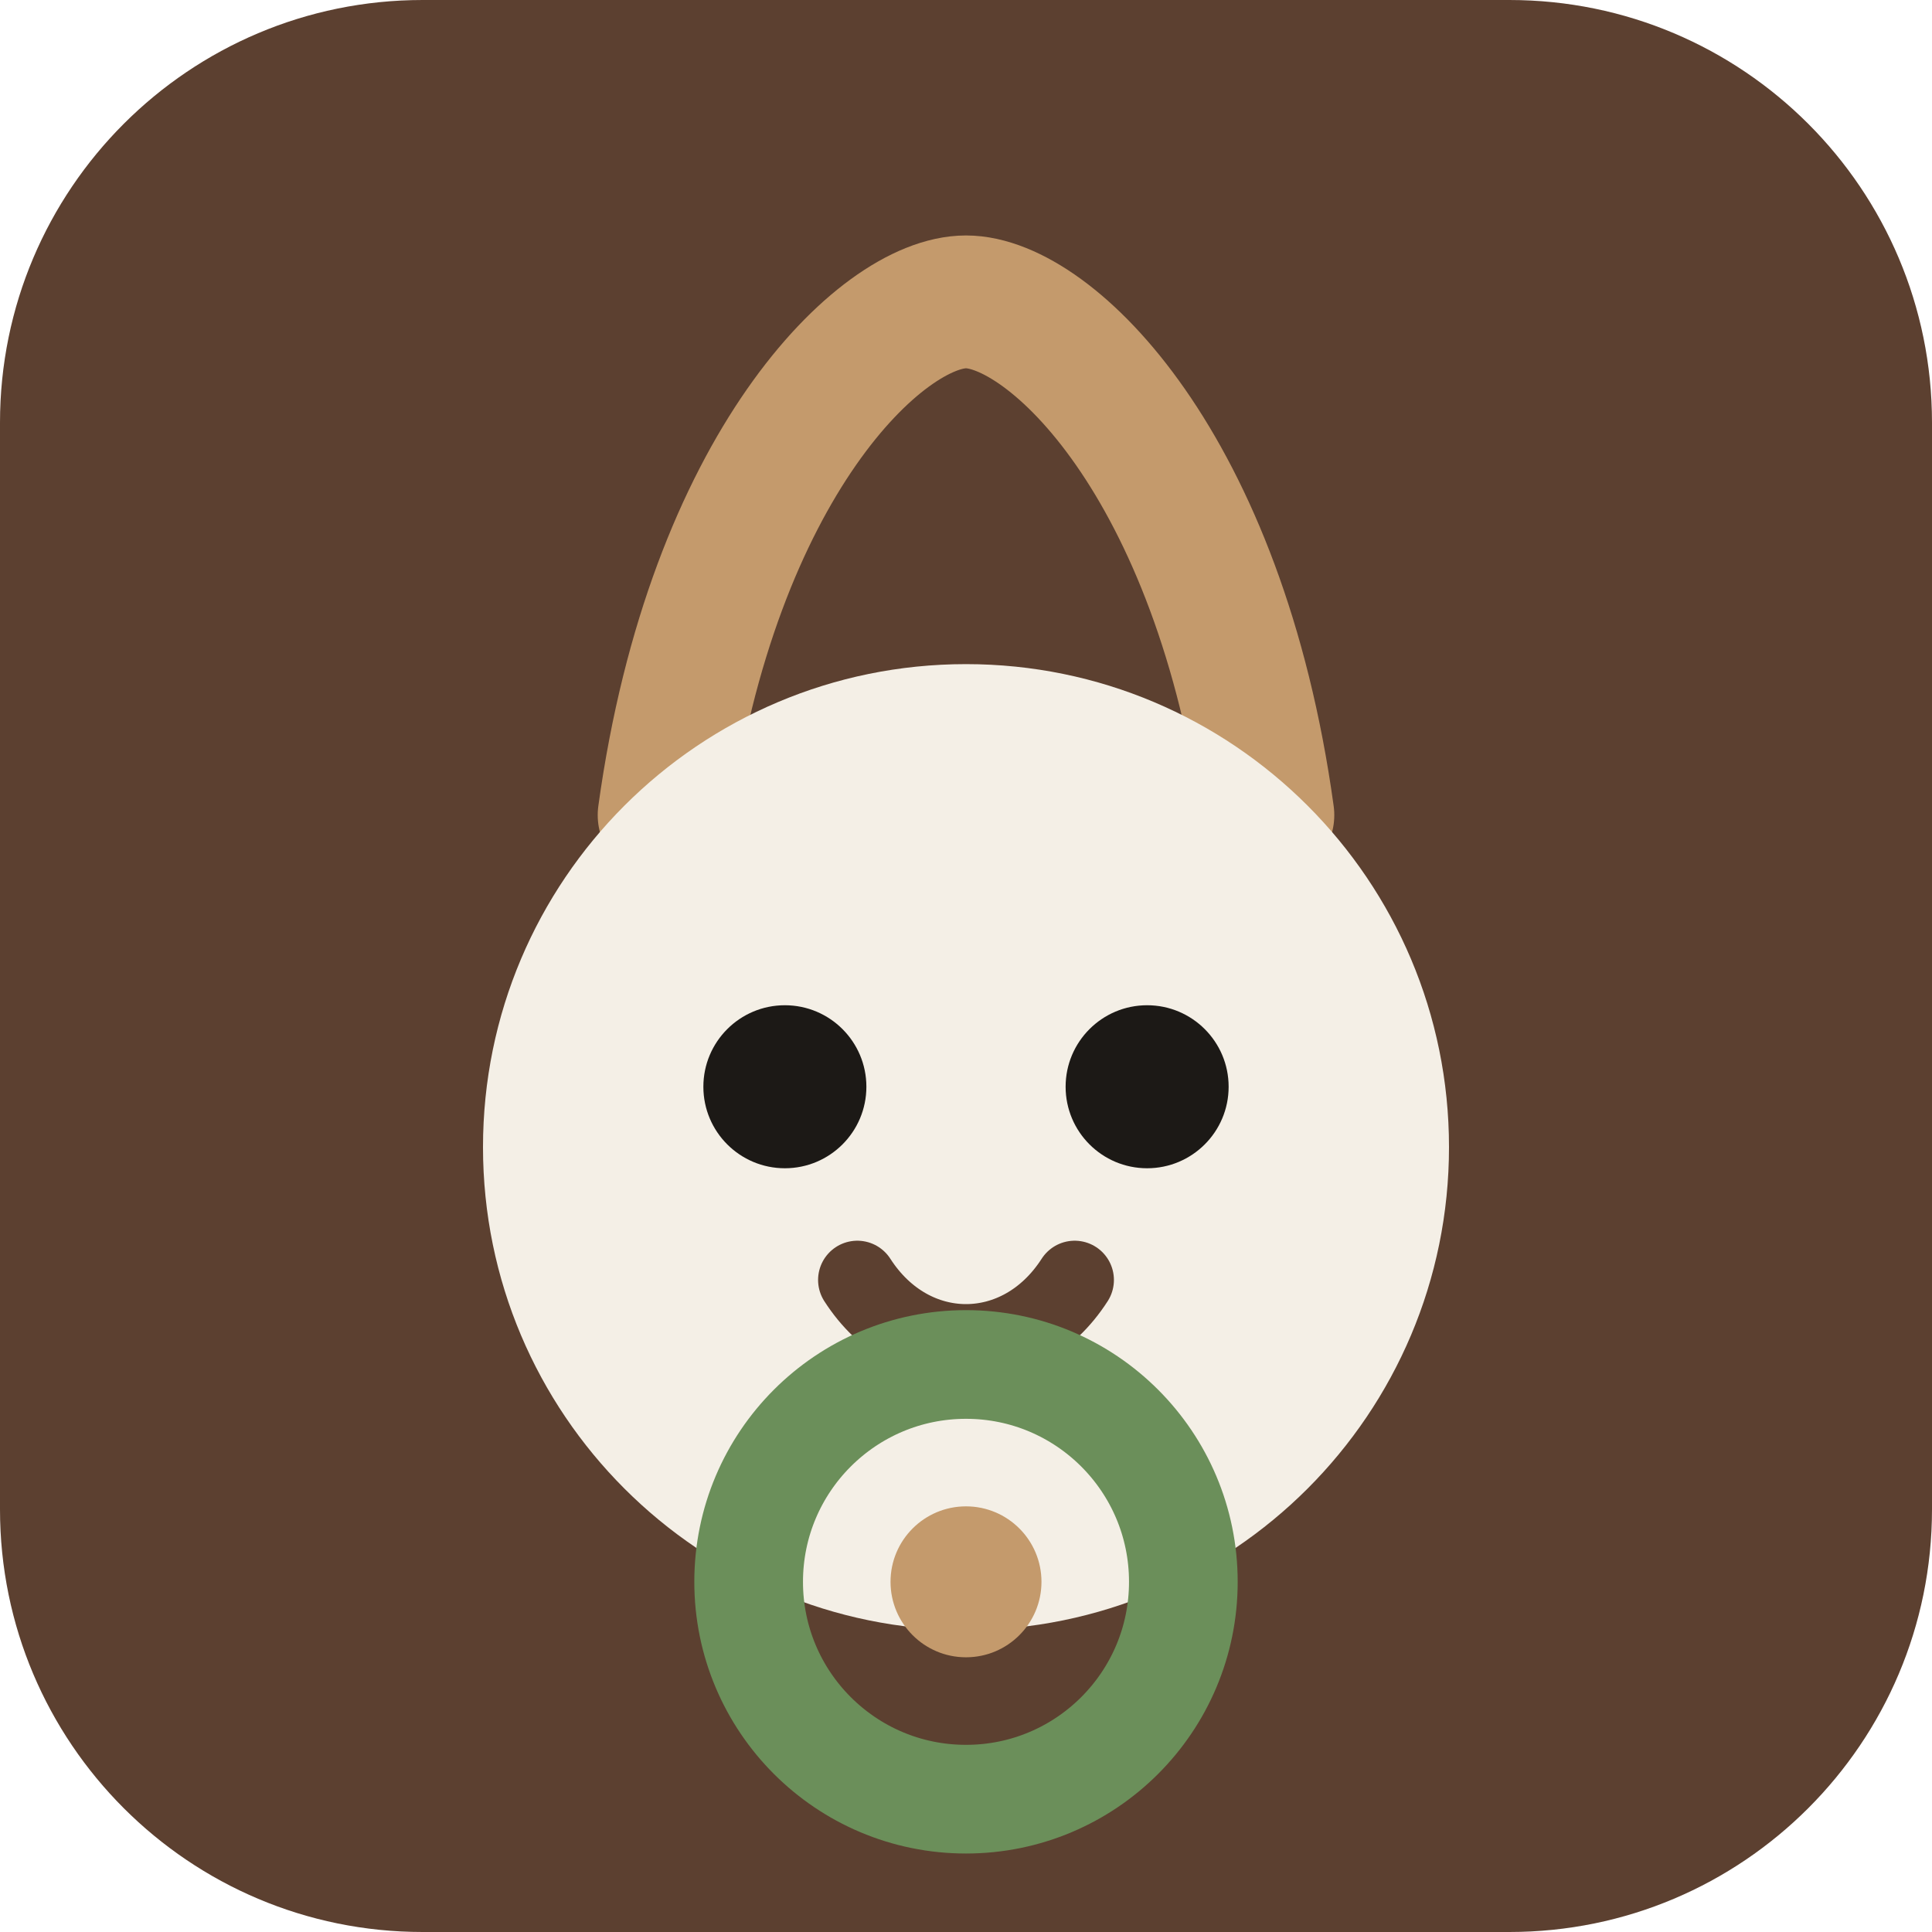
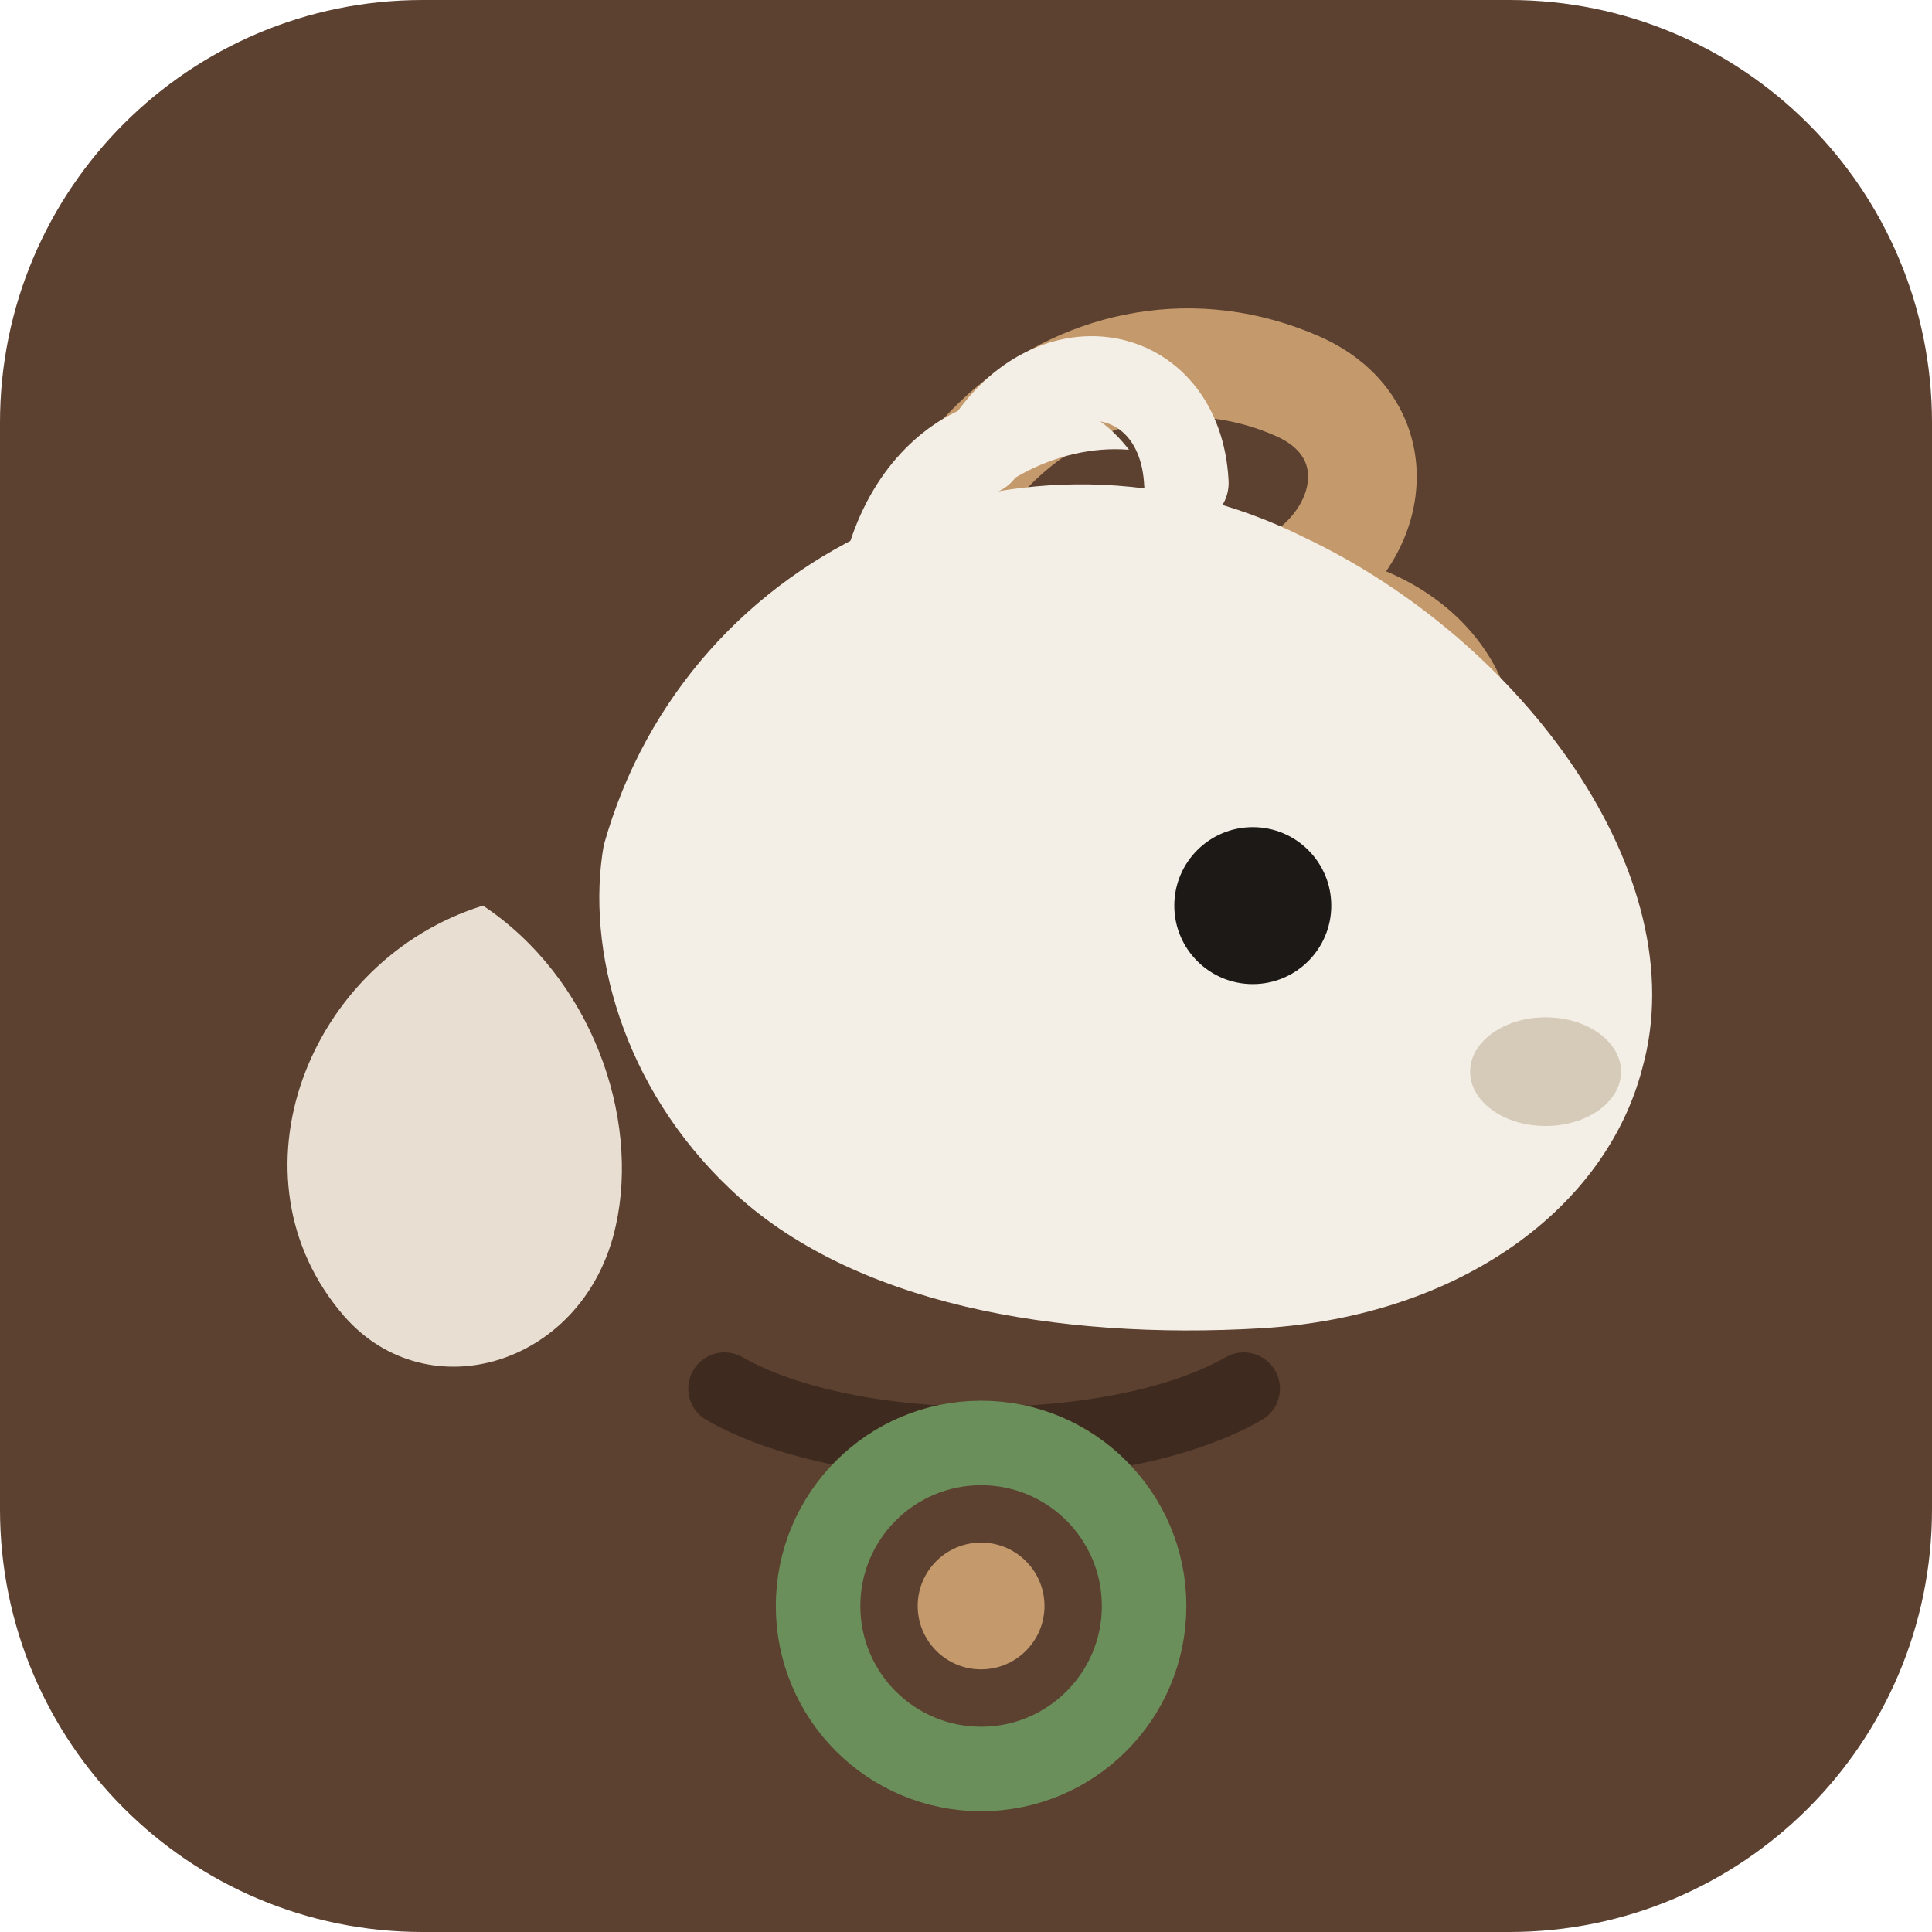
<svg xmlns="http://www.w3.org/2000/svg" viewBox="0 0 32 32" role="img" aria-label="FiberShare">
  <rect width="32" height="32" rx="7" fill="#5c4030" />
-   <path d="M11 13.5c.8-5.8 3.6-8.5 5-8.5s4.2 2.7 5 8.5" fill="none" stroke="#c49a6c" stroke-width="2.2" stroke-linecap="round" />
-   <circle cx="16" cy="19" r="8" fill="#f4efe6" />
-   <circle cx="13" cy="18" r="1.35" fill="#1c1916" />
-   <circle cx="19" cy="18" r="1.35" fill="#1c1916" />
-   <path d="M14.2 21.2c.9 1.4 2.7 1.4 3.6 0" fill="none" stroke="#5c4030" stroke-width="1.3" stroke-linecap="round" />
-   <circle cx="16" cy="26.2" r="3.6" fill="none" stroke="#6b8f5a" stroke-width="1.8" />
-   <circle cx="16" cy="26.2" r="1.25" fill="#c49a6c" />
+   <path d="M15 12c-.6-4.1 3.1-7.1 6.5-5.6 1.8.8 1.2 3.1-.9 3.6 2.6-.2 4.4 1.6 3.3 3.8-.8 1.7-3.6 1.4-4.8-.4" fill="none" stroke="#c49a6c" stroke-width="1.8" stroke-linecap="round" stroke-linejoin="round" />
+   <path d="M8 15c-2.9.9-4.3 4.5-2.3 6.8 1.4 1.6 4 .8 4.5-1.5.4-1.8-.4-4.1-2.2-5.3z" fill="#e8dfd2" />
+   <path d="M10 14c1.4-5 7-7.4 11.6-5.1 3.6 1.7 6.5 5.6 5.6 8.8-.6 2.3-3 4.1-6.3 4.3-3.4.2-6.8-.4-8.8-2.3-1.8-1.7-2.4-4-2.1-5.7z" fill="#f4efe6" />
+   <path d="M14 9.25c.7-2.7 3.4-3.5 4.7-1.8-1.2-.1-2.5.6-3.1 1.7z" fill="#f4efe6" />
+   <path d="M16.25 7.5c1.1-1.9 3.3-1.5 3.4.5" fill="none" stroke="#f4efe6" stroke-width="1.4" stroke-linecap="round" />
+   <circle cx="20.75" cy="15" r="1.3" fill="#1c1916" />
+   <ellipse cx="25.6" cy="17.75" rx="1.25" ry=".9" fill="#d6cbb8" />
+   <path d="M12 23c2.1 1.2 6.5 1.2 8.6 0" fill="none" stroke="#3f2a1f" stroke-width="1.2" stroke-linecap="round" />
+   <circle cx="16.25" cy="26.6" r="2.7" fill="none" stroke="#6b8f5a" stroke-width="1.4" />
+   <circle cx="16.25" cy="26.6" r="1.05" fill="#c49a6c" />
</svg>
